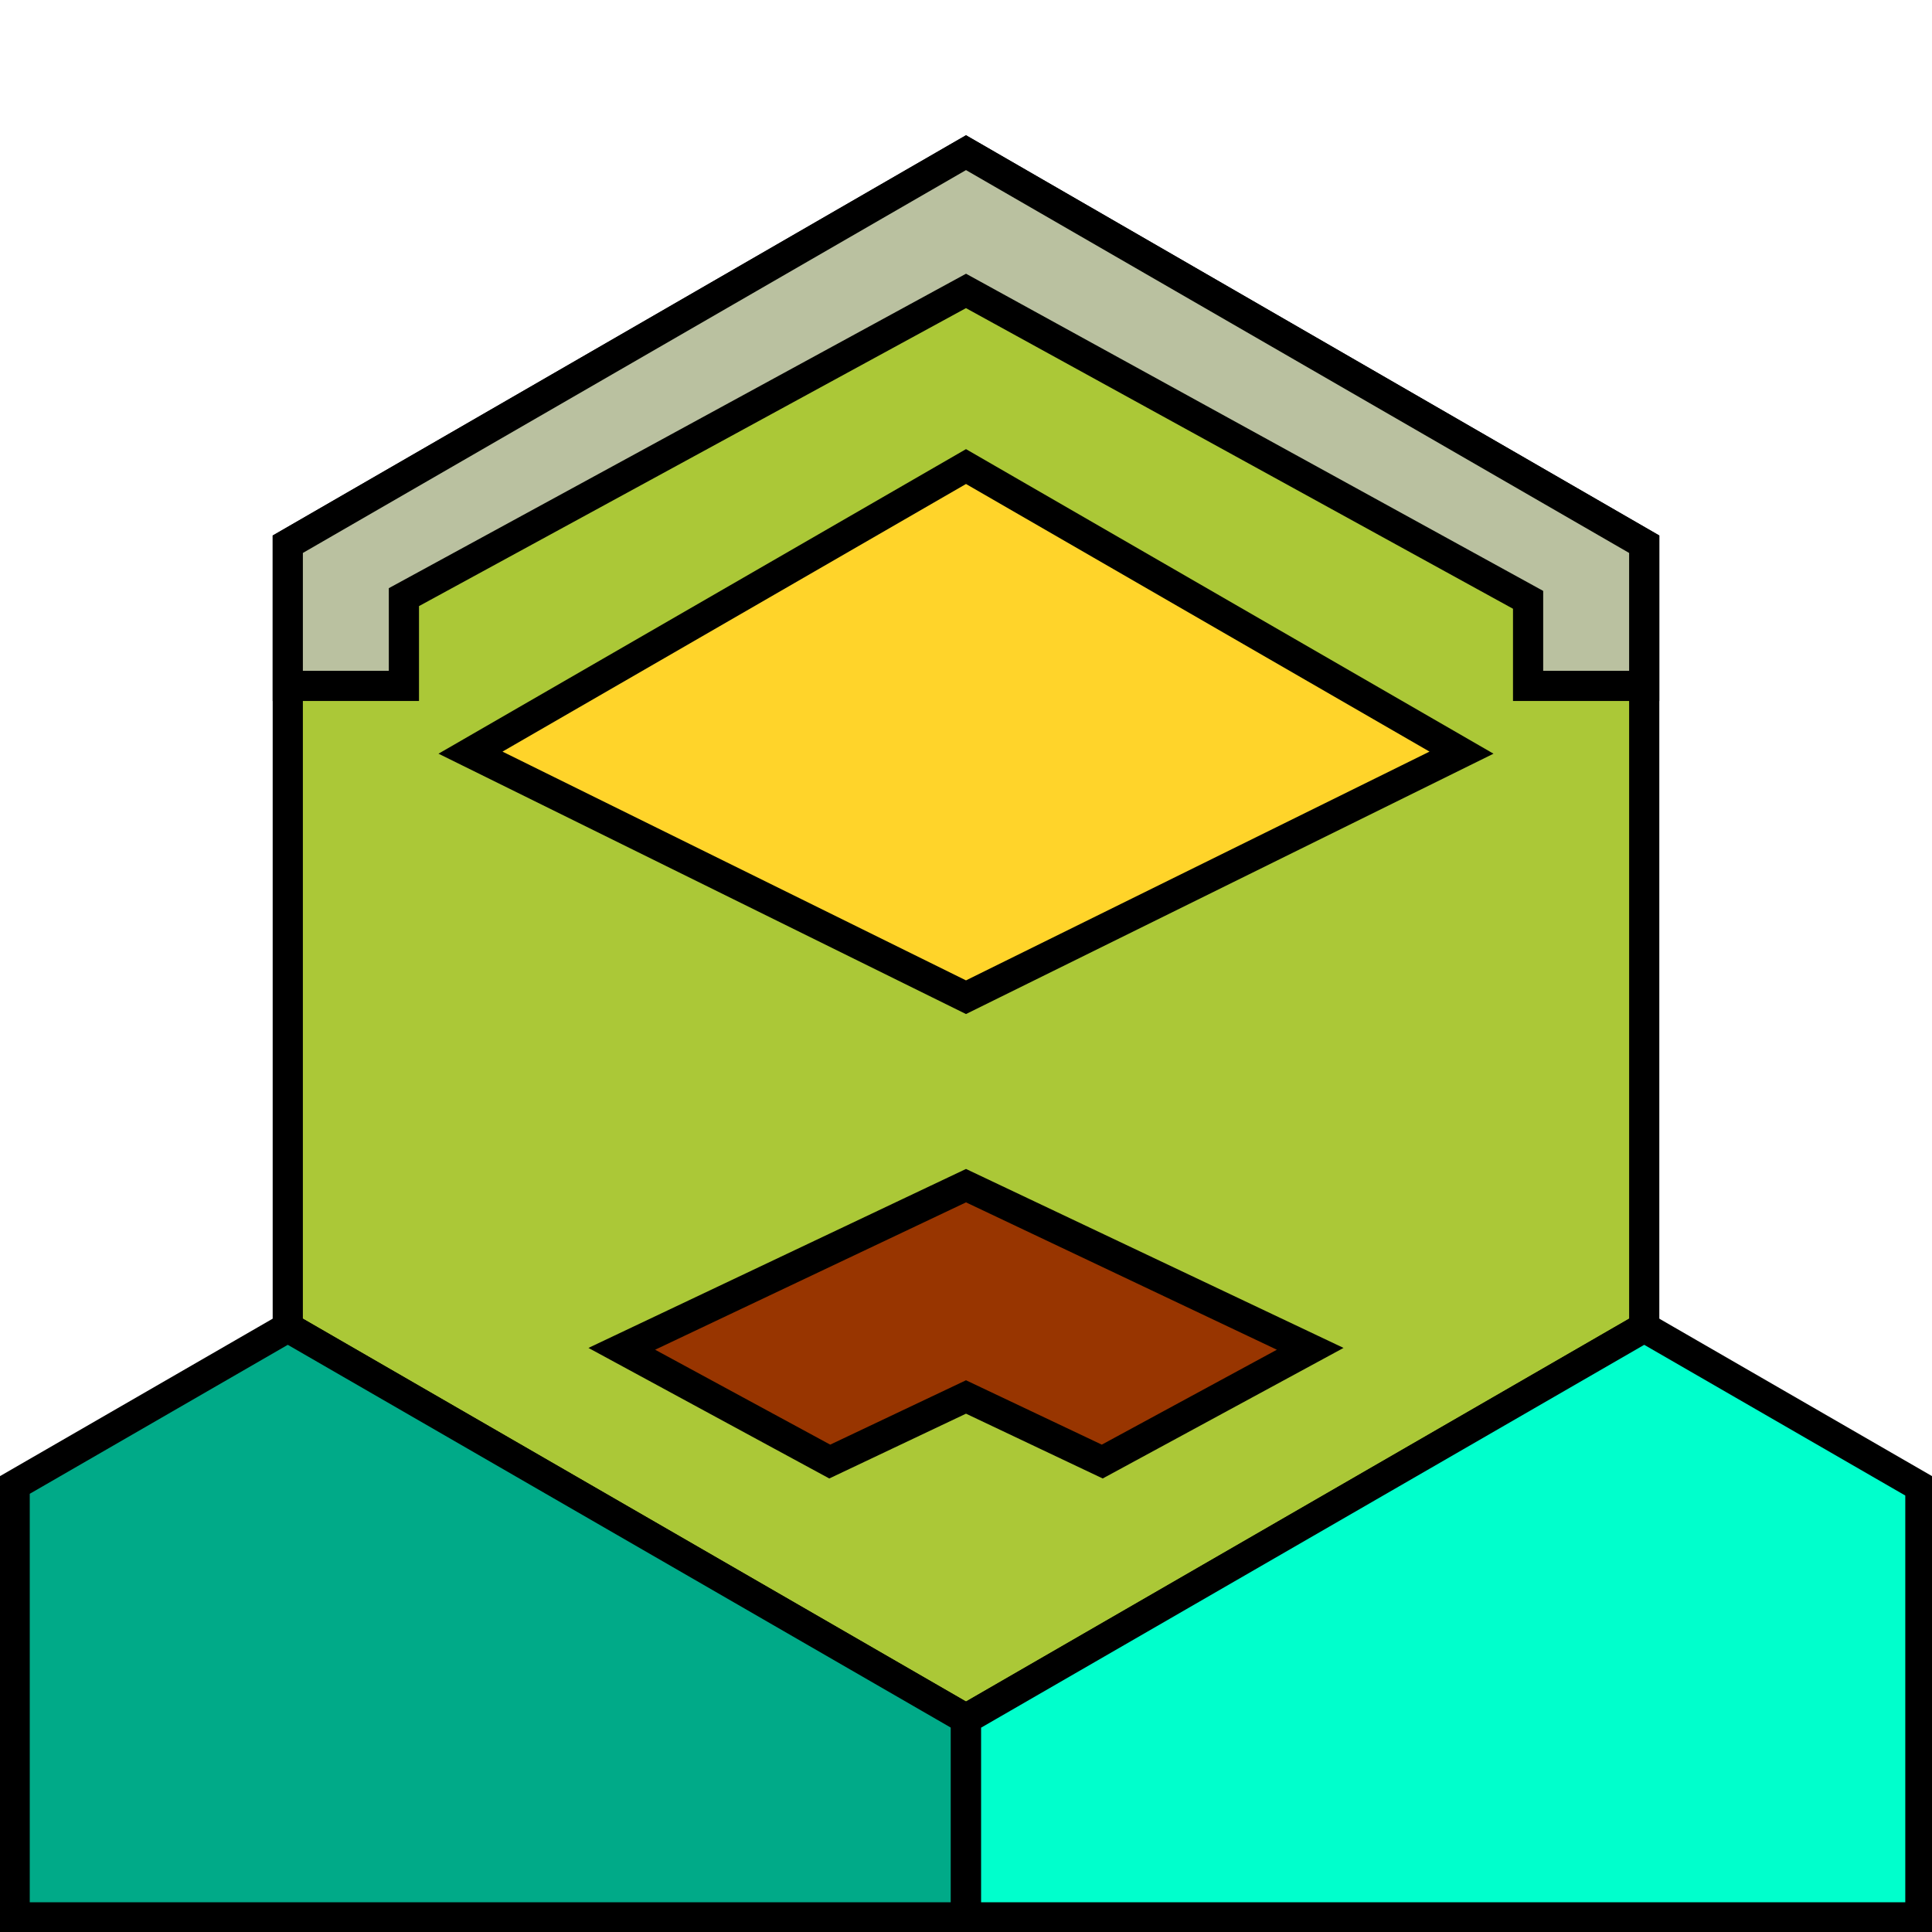
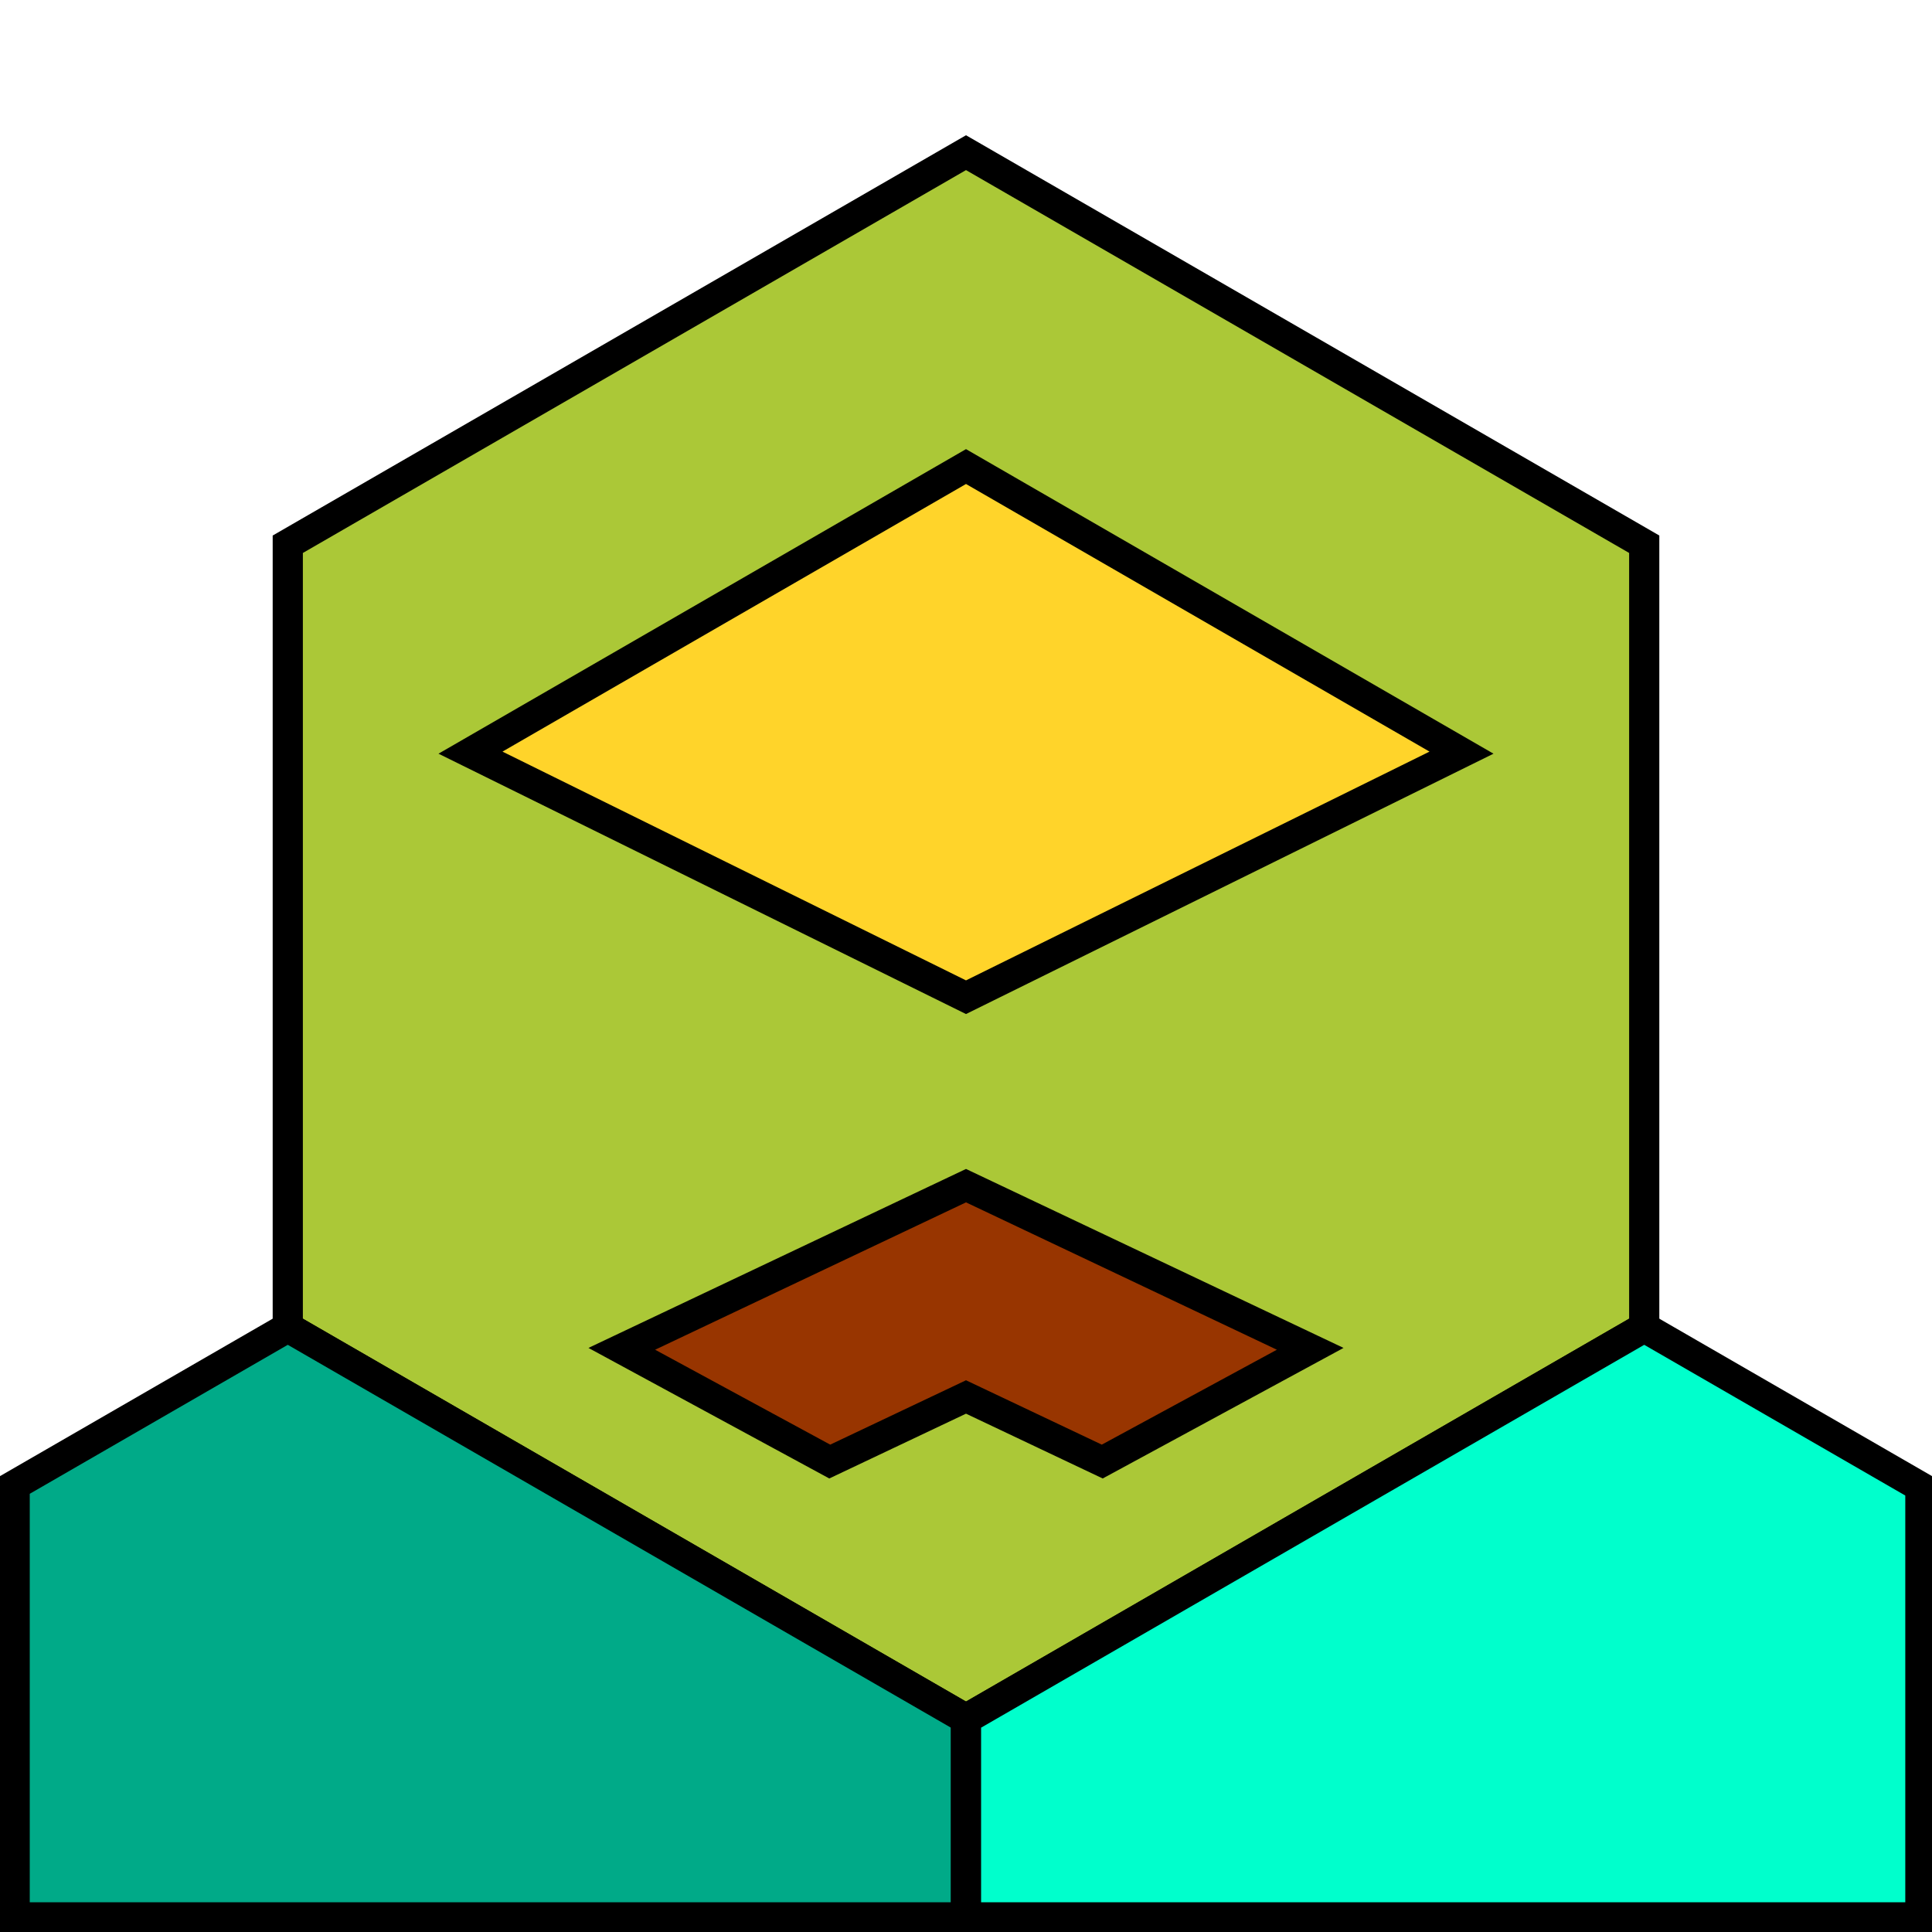
<svg xmlns="http://www.w3.org/2000/svg" width="128" height="128" viewBox="0 0 128 128" id="svg2" version="1.1">
  <defs id="defs4" />
  <g id="layer1" transform="translate(0,-924.3622)">
    <path style="color:#000000;clip-rule:nonzero;display:inline;overflow:visible;visibility:visible;opacity:1;isolation:auto;mix-blend-mode:normal;color-interpolation:sRGB;color-interpolation-filters:linearRGB;solid-color:#000000;solid-opacity:1;fill:#abc837;fill-opacity:1;fill-rule:nonzero;stroke:#000000;stroke-width:2;stroke-linecap:round;stroke-linejoin:miter;stroke-miterlimit:4;stroke-dasharray:none;stroke-dashoffset:0;stroke-opacity:1;color-rendering:auto;image-rendering:auto;shape-rendering:auto;text-rendering:auto;enable-background:accumulate;filter-blend-mode:normal;filter-gaussianBlur-deviation:0" id="path4140" d="M 108.934,1012.305 64,1038.248 l -44.934,-25.943 0,-51.885 L 64,934.477 108.934,960.419 Z" />
-     <path style="color:#000000;clip-rule:nonzero;display:inline;overflow:visible;visibility:visible;opacity:1;isolation:auto;mix-blend-mode:normal;color-interpolation:sRGB;color-interpolation-filters:linearRGB;solid-color:#000000;solid-opacity:1;fill:#bac1a0;fill-opacity:1;fill-rule:nonzero;stroke:#000000;stroke-width:2;stroke-linecap:round;stroke-linejoin:miter;stroke-miterlimit:4;stroke-dasharray:none;stroke-dashoffset:0;stroke-opacity:1;color-rendering:auto;image-rendering:auto;shape-rendering:auto;text-rendering:auto;enable-background:accumulate" d="M 64 10.115 L 19.066 36.057 L 19.066 45.443 L 26.76 45.443 L 26.76 39.562 L 64 19.275 L 101.24 39.74 L 101.24 45.443 L 108.934 45.443 L 108.934 36.057 L 64 10.115 z " transform="translate(0,924.3622)" id="path4140-0" />
    <path style="color:#000000;clip-rule:nonzero;display:inline;overflow:visible;visibility:visible;opacity:1;isolation:auto;mix-blend-mode:normal;color-interpolation:sRGB;color-interpolation-filters:linearRGB;solid-color:#000000;solid-opacity:1;fill:#00aa88;fill-opacity:1;fill-rule:nonzero;stroke:#000000;stroke-width:2;stroke-linecap:round;stroke-linejoin:miter;stroke-miterlimit:4;stroke-dasharray:none;stroke-dashoffset:0;stroke-opacity:1;color-rendering:auto;image-rendering:auto;shape-rendering:auto;text-rendering:auto;enable-background:accumulate" d="M 19.066 87.943 L 0.971 98.391 L 0.971 127.029 L 64 127.029 L 64 113.885 L 19.066 87.943 z " transform="translate(0,924.3622)" id="path4140-8" />
    <path style="color:#000000;clip-rule:nonzero;display:inline;overflow:visible;visibility:visible;opacity:1;isolation:auto;mix-blend-mode:normal;color-interpolation:sRGB;color-interpolation-filters:linearRGB;solid-color:#000000;solid-opacity:1;fill:#00ffcc;fill-opacity:1;fill-rule:nonzero;stroke:#000000;stroke-width:2;stroke-linecap:round;stroke-linejoin:miter;stroke-miterlimit:4;stroke-dasharray:none;stroke-dashoffset:0;stroke-opacity:1;color-rendering:auto;image-rendering:auto;shape-rendering:auto;text-rendering:auto;enable-background:accumulate" d="M 108.934 87.943 L 64 113.885 L 64 127.029 L 127.23 127.029 L 127.23 98.506 L 108.934 87.943 z " transform="translate(0,924.3622)" id="path4140-8-6" />
    <path style="color:#000000;clip-rule:nonzero;display:inline;overflow:visible;visibility:visible;opacity:1;isolation:auto;mix-blend-mode:normal;color-interpolation:sRGB;color-interpolation-filters:linearRGB;solid-color:#000000;solid-opacity:1;fill:#ffd42a;fill-opacity:1;fill-rule:nonzero;stroke:#000000;stroke-width:2;stroke-linecap:round;stroke-linejoin:miter;stroke-miterlimit:4;stroke-dasharray:none;stroke-dashoffset:0;stroke-opacity:1;color-rendering:auto;image-rendering:auto;shape-rendering:auto;text-rendering:auto;enable-background:accumulate" d="M 64,990.43 31.171,974.227 64,955.273 96.829,974.227 Z" id="path4140-2-5" />
    <path style="color:#000000;clip-rule:nonzero;display:inline;overflow:visible;visibility:visible;opacity:1;isolation:auto;mix-blend-mode:normal;color-interpolation:sRGB;color-interpolation-filters:linearRGB;solid-color:#000000;solid-opacity:1;fill:#983500;fill-opacity:1;fill-rule:nonzero;stroke:#000000;stroke-width:2;stroke-linecap:round;stroke-linejoin:miter;stroke-miterlimit:4;stroke-dasharray:none;stroke-dashoffset:0;stroke-opacity:1;color-rendering:auto;image-rendering:auto;shape-rendering:auto;text-rendering:auto;enable-background:accumulate" d="M 64 78.553 L 41.195 89.363 L 54.973 96.832 L 64 92.553 L 73.027 96.832 L 86.805 89.363 L 64 78.553 z " transform="translate(0,924.3622)" id="path4140-2-5-6" />
  </g>
</svg>
